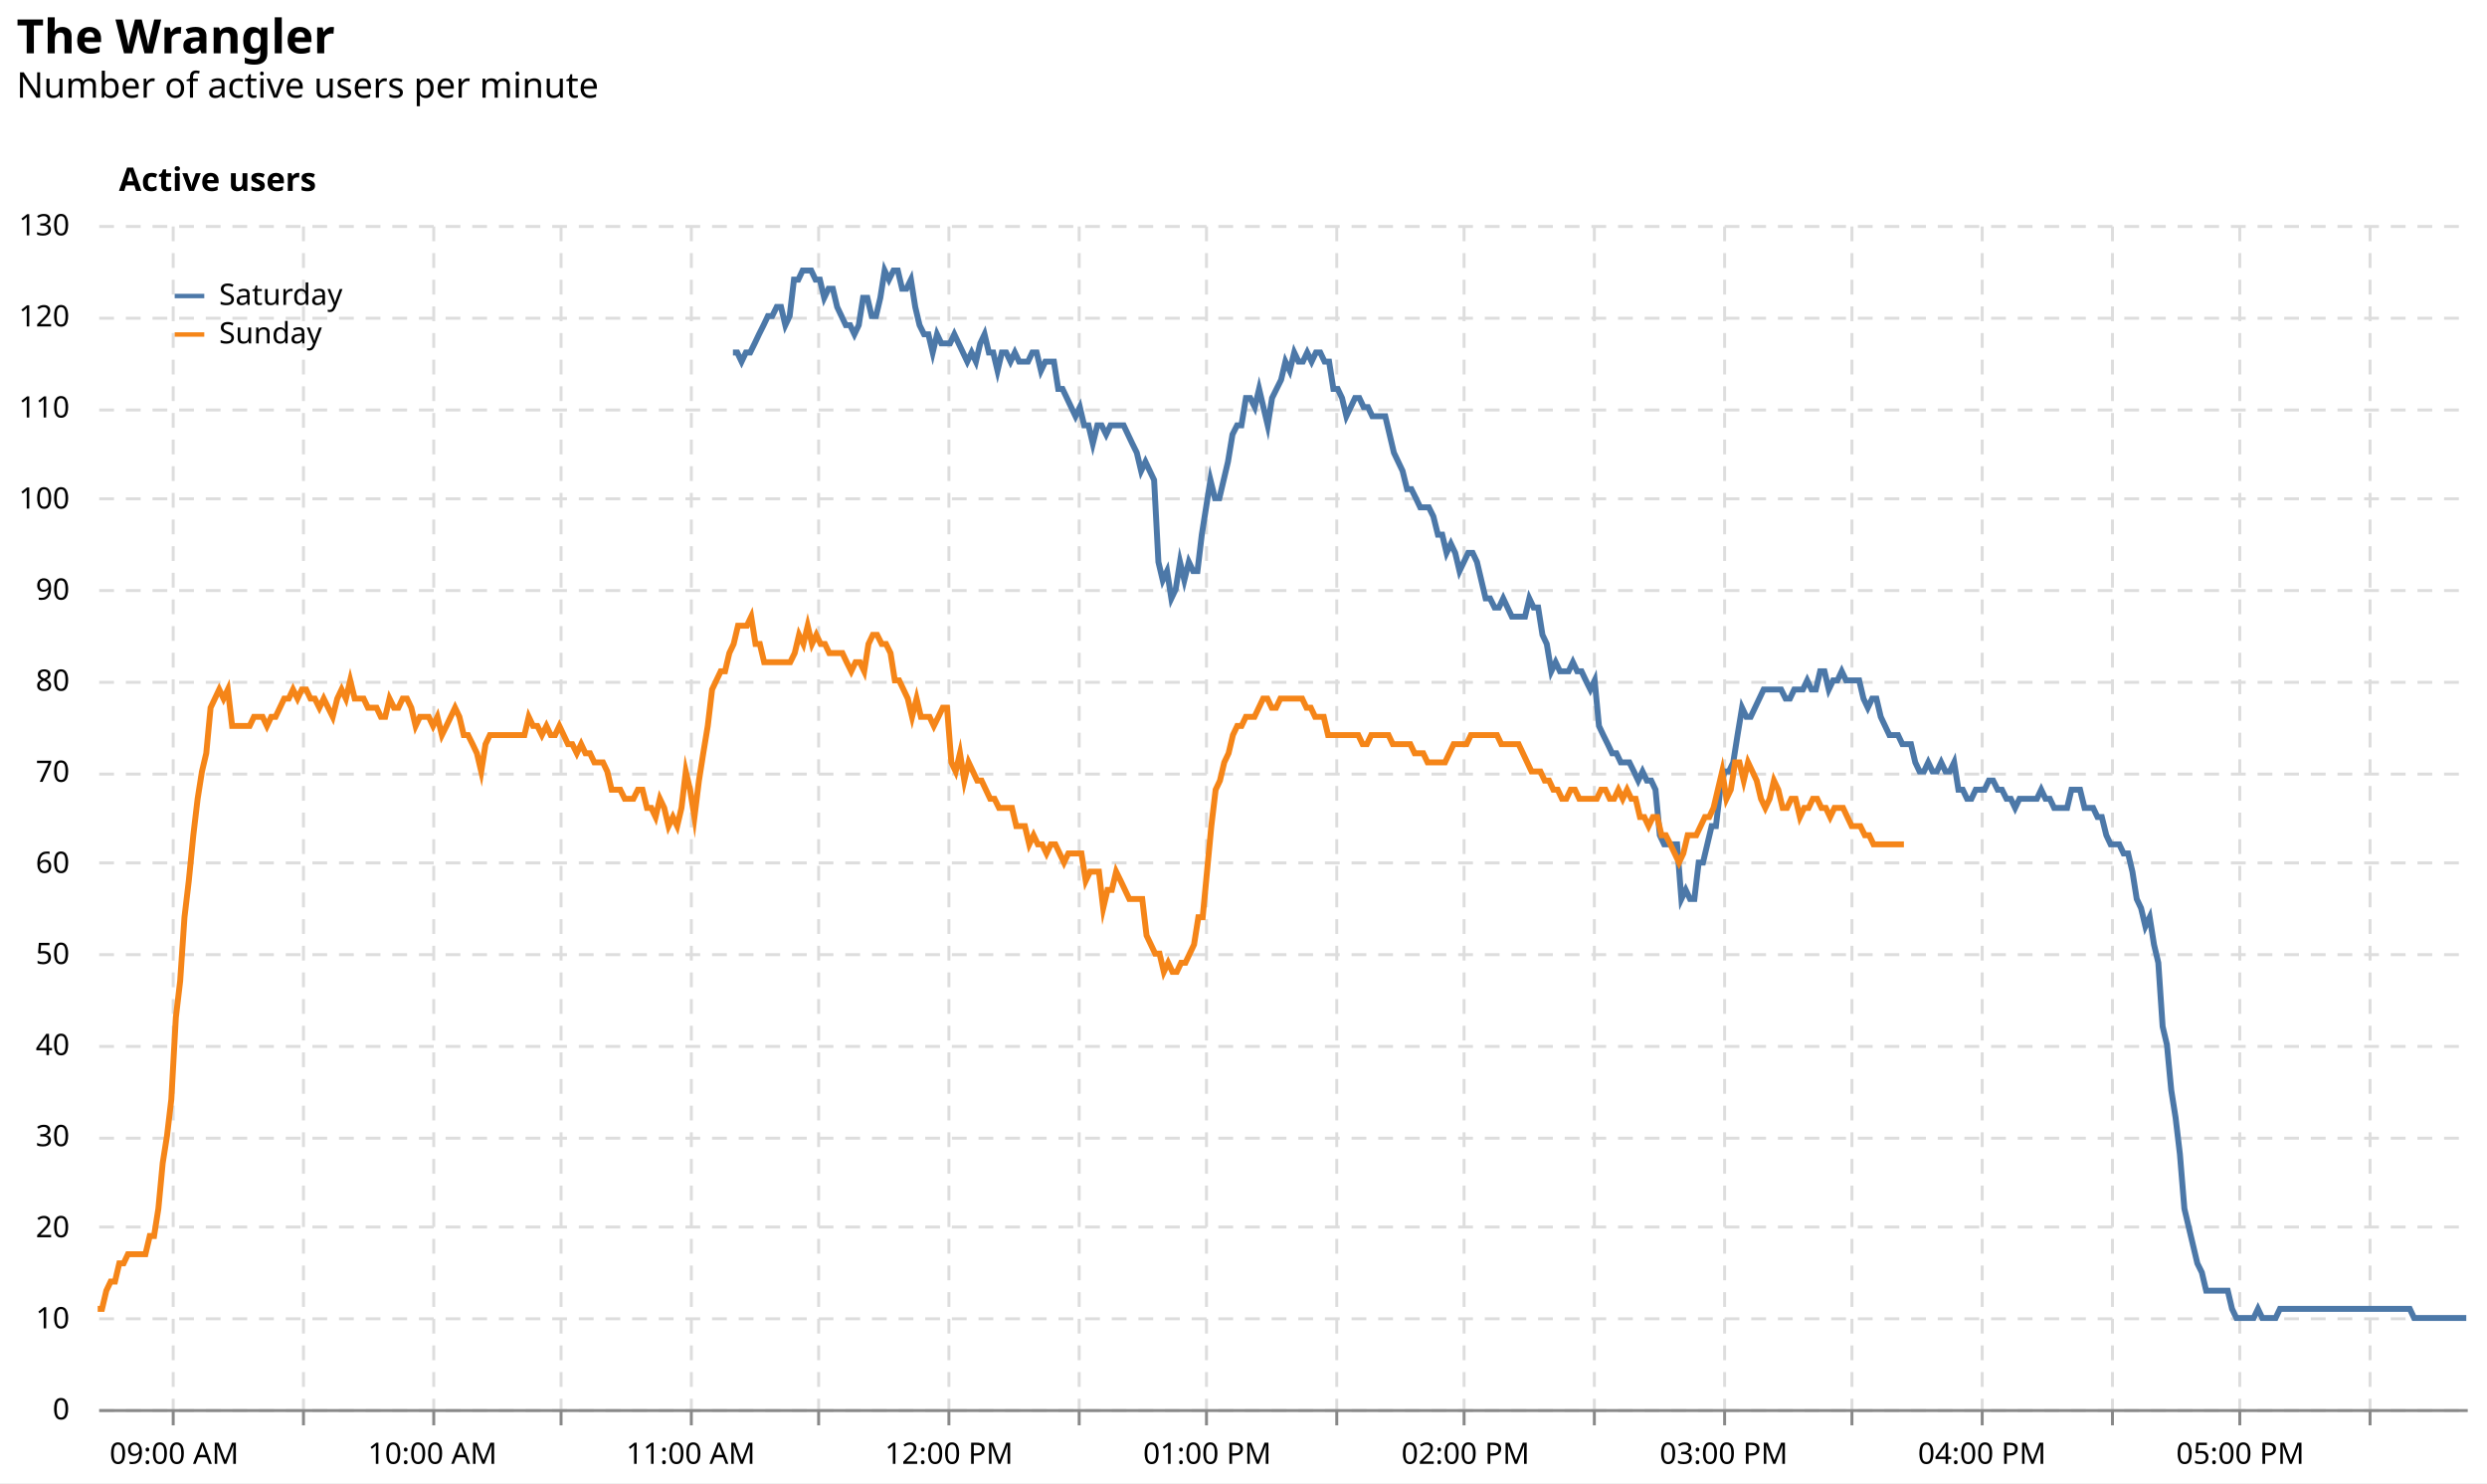
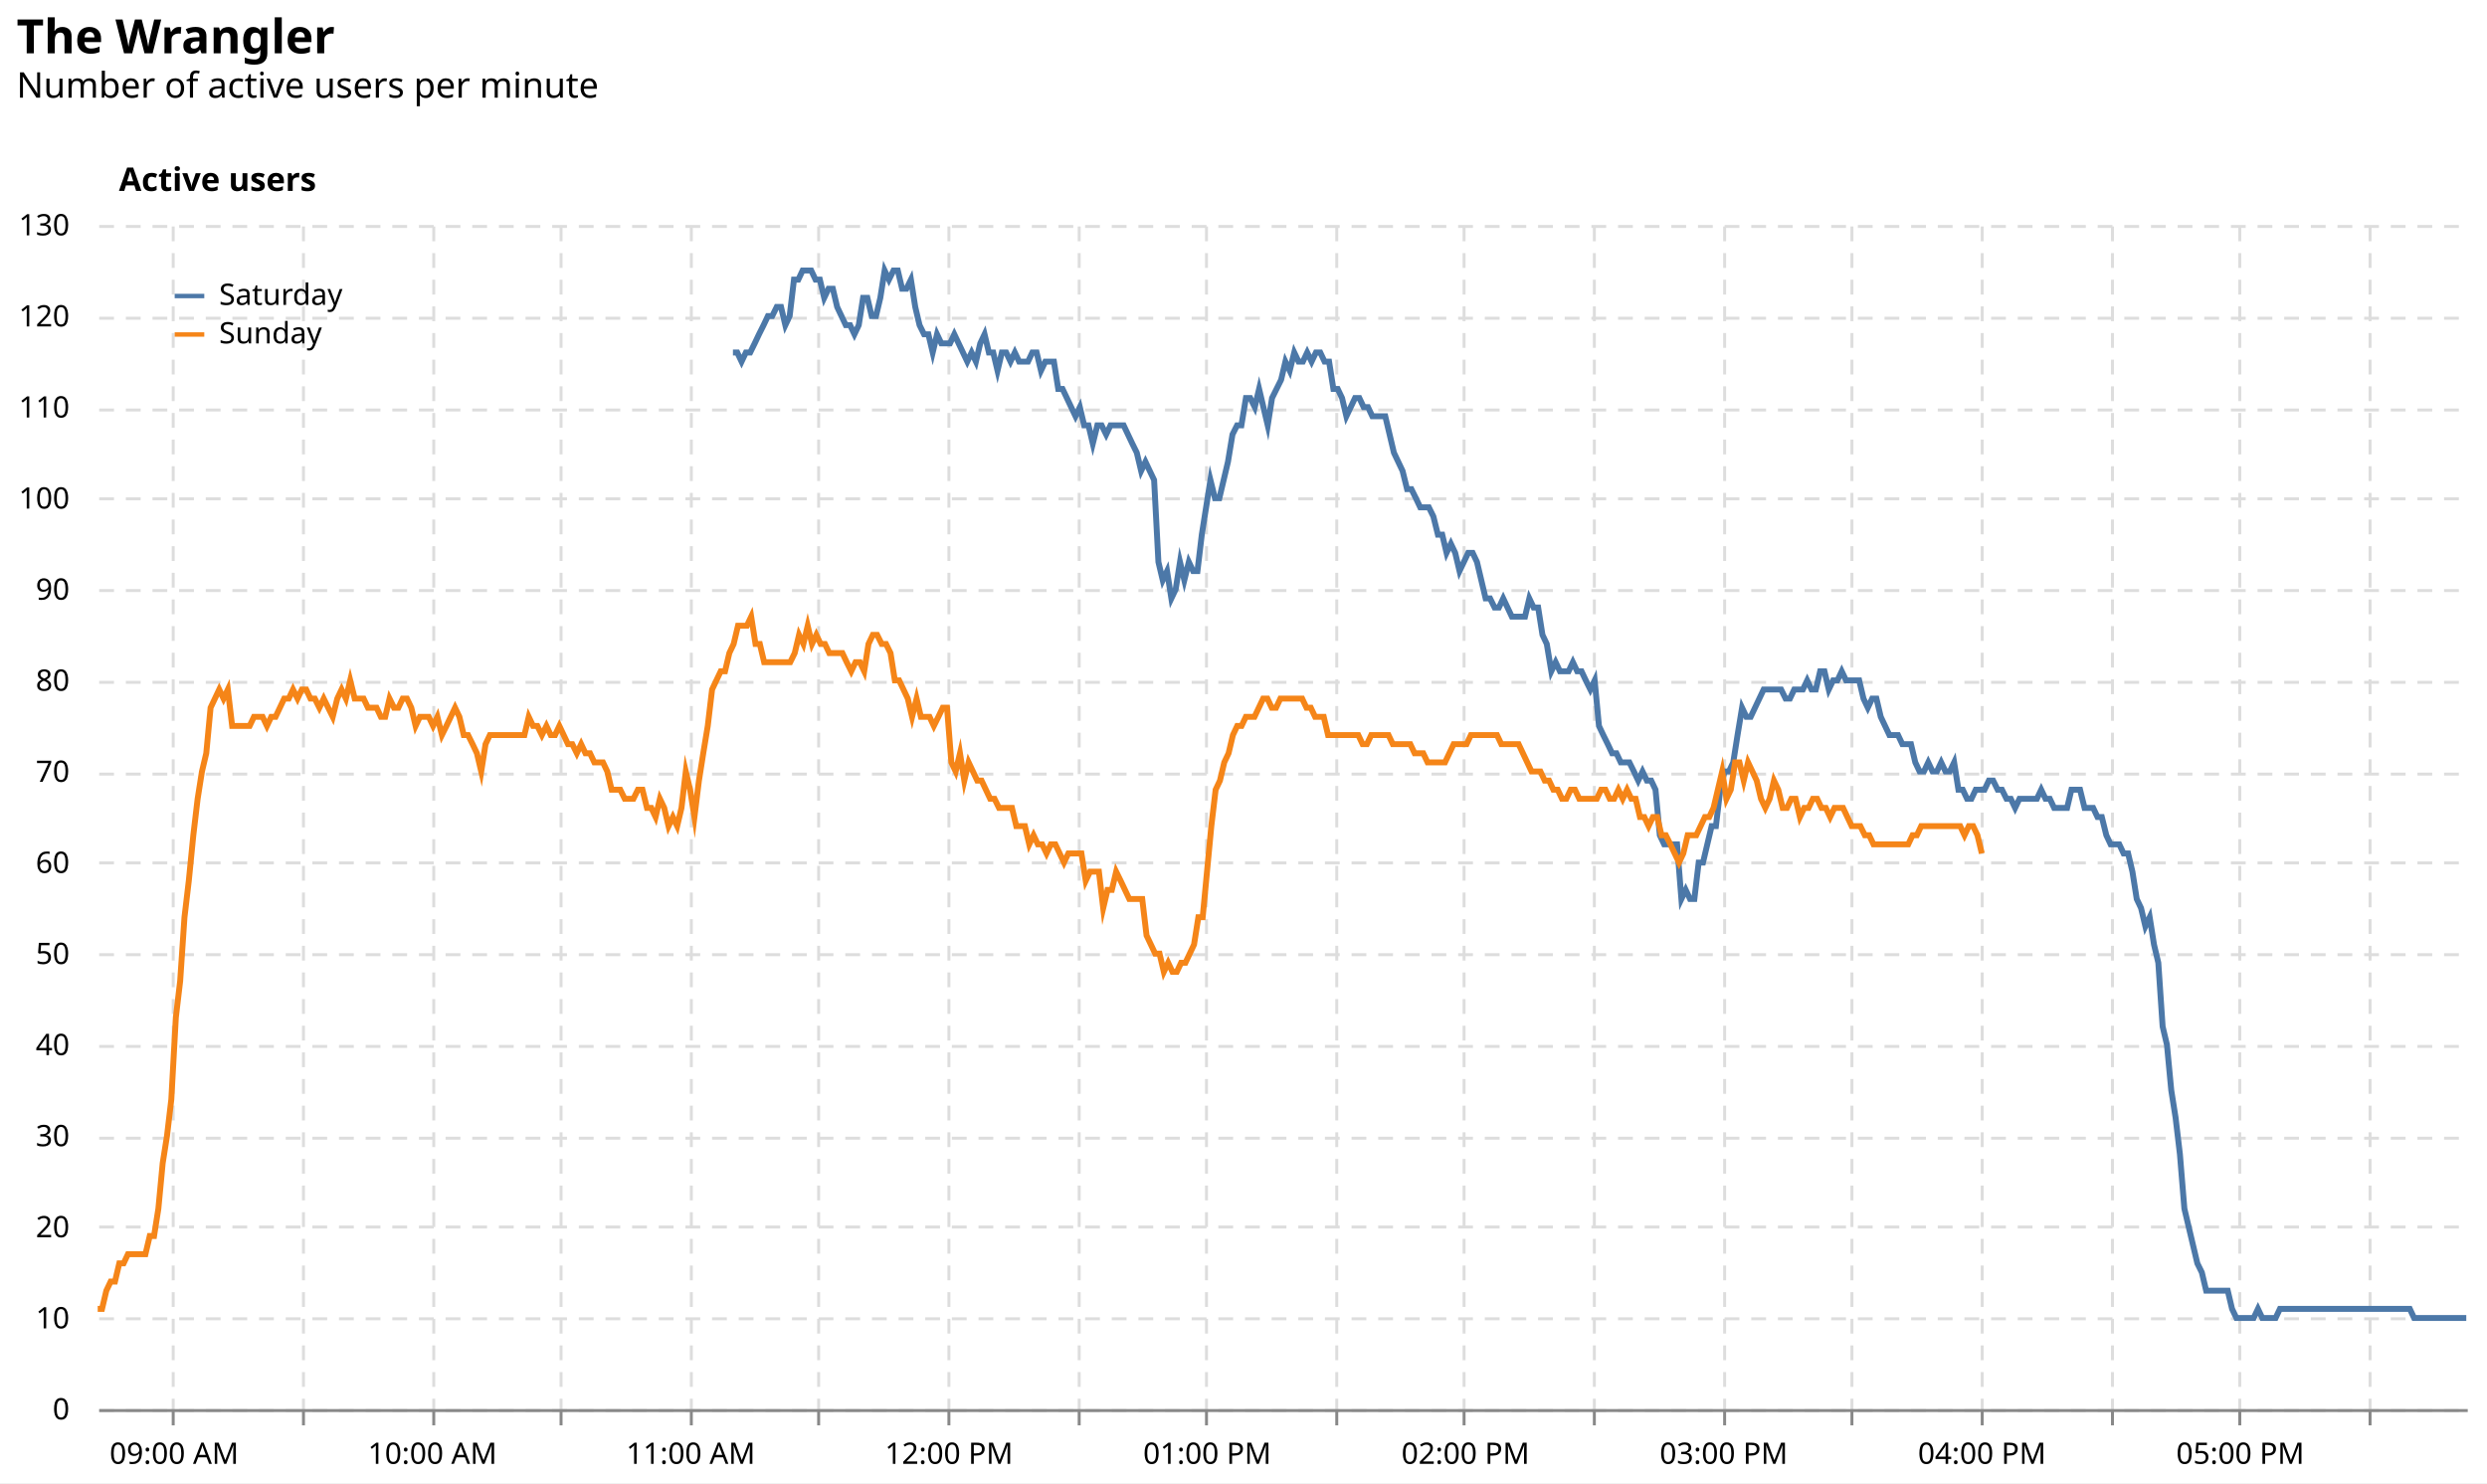
<svg xmlns="http://www.w3.org/2000/svg" version="1.1" class="marks" width="840" height="501" viewBox="0 0 840 501">
  <rect width="840" height="501" fill="white" />
  <g fill="none" stroke-miterlimit="10" transform="translate(33,76)">
    <g class="mark-group role-frame root" role="graphics-object" aria-roledescription="group mark container">
      <g transform="translate(0,0)">
        <path class="background" aria-hidden="true" d="M0,0h800v400h-800Z" stroke="#ddd" stroke-width="0" />
        <g>
          <g class="mark-group role-axis" role="graphics-symbol" aria-roledescription="axis" aria-label="X-axis for a time scale with values from Saturday, 13 November 2021, 8:42:34 AM to Saturday, 13 November 2021, 5:52:50 PM">
            <g transform="translate(0.5,400.5)">
              <path class="background" aria-hidden="true" d="M0,0h0v0h0Z" pointer-events="none" />
              <g>
                <g class="mark-rule role-axis-grid" pointer-events="none">
                  <line transform="translate(25,-400)" x2="0" y2="400" stroke="#ddd" stroke-width="1" stroke-dasharray="5,4" opacity="1" />
                  <line transform="translate(69,-400)" x2="0" y2="400" stroke="#ddd" stroke-width="1" stroke-dasharray="5,4" opacity="1" />
                  <line transform="translate(113,-400)" x2="0" y2="400" stroke="#ddd" stroke-width="1" stroke-dasharray="5,4" opacity="1" />
                  <line transform="translate(156,-400)" x2="0" y2="400" stroke="#ddd" stroke-width="1" stroke-dasharray="5,4" opacity="1" />
                  <line transform="translate(200,-400)" x2="0" y2="400" stroke="#ddd" stroke-width="1" stroke-dasharray="5,4" opacity="1" />
                  <line transform="translate(243,-400)" x2="0" y2="400" stroke="#ddd" stroke-width="1" stroke-dasharray="5,4" opacity="1" />
                  <line transform="translate(287,-400)" x2="0" y2="400" stroke="#ddd" stroke-width="1" stroke-dasharray="5,4" opacity="1" />
                  <line transform="translate(331,-400)" x2="0" y2="400" stroke="#ddd" stroke-width="1" stroke-dasharray="5,4" opacity="1" />
                  <line transform="translate(374,-400)" x2="0" y2="400" stroke="#ddd" stroke-width="1" stroke-dasharray="5,4" opacity="1" />
                  <line transform="translate(418,-400)" x2="0" y2="400" stroke="#ddd" stroke-width="1" stroke-dasharray="5,4" opacity="1" />
                  <line transform="translate(461,-400)" x2="0" y2="400" stroke="#ddd" stroke-width="1" stroke-dasharray="5,4" opacity="1" />
                  <line transform="translate(505,-400)" x2="0" y2="400" stroke="#ddd" stroke-width="1" stroke-dasharray="5,4" opacity="1" />
                  <line transform="translate(549,-400)" x2="0" y2="400" stroke="#ddd" stroke-width="1" stroke-dasharray="5,4" opacity="1" />
                  <line transform="translate(592,-400)" x2="0" y2="400" stroke="#ddd" stroke-width="1" stroke-dasharray="5,4" opacity="1" />
                  <line transform="translate(636,-400)" x2="0" y2="400" stroke="#ddd" stroke-width="1" stroke-dasharray="5,4" opacity="1" />
                  <line transform="translate(680,-400)" x2="0" y2="400" stroke="#ddd" stroke-width="1" stroke-dasharray="5,4" opacity="1" />
                  <line transform="translate(723,-400)" x2="0" y2="400" stroke="#ddd" stroke-width="1" stroke-dasharray="5,4" opacity="1" />
                  <line transform="translate(767,-400)" x2="0" y2="400" stroke="#ddd" stroke-width="1" stroke-dasharray="5,4" opacity="1" />
                </g>
              </g>
              <path class="foreground" aria-hidden="true" d="" pointer-events="none" display="none" />
            </g>
          </g>
          <g class="mark-group role-axis" role="graphics-symbol" aria-roledescription="axis" aria-label="Y-axis for a linear scale with values from 0 to 130">
            <g transform="translate(0.5,0.5)">
              <path class="background" aria-hidden="true" d="M0,0h0v0h0Z" pointer-events="none" />
              <g>
                <g class="mark-rule role-axis-grid" pointer-events="none">
                  <line transform="translate(0,400)" x2="800" y2="0" stroke="#ddd" stroke-width="1" stroke-dasharray="5,4" opacity="1" />
                  <line transform="translate(0,369)" x2="800" y2="0" stroke="#ddd" stroke-width="1" stroke-dasharray="5,4" opacity="1" />
                  <line transform="translate(0,338)" x2="800" y2="0" stroke="#ddd" stroke-width="1" stroke-dasharray="5,4" opacity="1" />
                  <line transform="translate(0,308)" x2="800" y2="0" stroke="#ddd" stroke-width="1" stroke-dasharray="5,4" opacity="1" />
                  <line transform="translate(0,277)" x2="800" y2="0" stroke="#ddd" stroke-width="1" stroke-dasharray="5,4" opacity="1" />
                  <line transform="translate(0,246)" x2="800" y2="0" stroke="#ddd" stroke-width="1" stroke-dasharray="5,4" opacity="1" />
                  <line transform="translate(0,215)" x2="800" y2="0" stroke="#ddd" stroke-width="1" stroke-dasharray="5,4" opacity="1" />
                  <line transform="translate(0,185)" x2="800" y2="0" stroke="#ddd" stroke-width="1" stroke-dasharray="5,4" opacity="1" />
                  <line transform="translate(0,154)" x2="800" y2="0" stroke="#ddd" stroke-width="1" stroke-dasharray="5,4" opacity="1" />
                  <line transform="translate(0,123)" x2="800" y2="0" stroke="#ddd" stroke-width="1" stroke-dasharray="5,4" opacity="1" />
                  <line transform="translate(0,92)" x2="800" y2="0" stroke="#ddd" stroke-width="1" stroke-dasharray="5,4" opacity="1" />
                  <line transform="translate(0,62)" x2="800" y2="0" stroke="#ddd" stroke-width="1" stroke-dasharray="5,4" opacity="1" />
                  <line transform="translate(0,31)" x2="800" y2="0" stroke="#ddd" stroke-width="1" stroke-dasharray="5,4" opacity="1" />
                  <line transform="translate(0,0)" x2="800" y2="0" stroke="#ddd" stroke-width="1" stroke-dasharray="5,4" opacity="1" />
                </g>
              </g>
              <path class="foreground" aria-hidden="true" d="" pointer-events="none" display="none" />
            </g>
          </g>
          <g class="mark-group role-axis" role="graphics-symbol" aria-roledescription="axis" aria-label="X-axis for a time scale with values from Saturday, 13 November 2021, 8:42:34 AM to Saturday, 13 November 2021, 5:52:50 PM">
            <g transform="translate(0.5,400.5)">
              <path class="background" aria-hidden="true" d="M0,0h0v0h0Z" pointer-events="none" />
              <g>
                <g class="mark-rule role-axis-tick" pointer-events="none">
                  <line transform="translate(25,0)" x2="0" y2="5" stroke="#888" stroke-width="1" opacity="1" />
                  <line transform="translate(69,0)" x2="0" y2="5" stroke="#888" stroke-width="1" opacity="1" />
                  <line transform="translate(113,0)" x2="0" y2="5" stroke="#888" stroke-width="1" opacity="1" />
                  <line transform="translate(156,0)" x2="0" y2="5" stroke="#888" stroke-width="1" opacity="1" />
                  <line transform="translate(200,0)" x2="0" y2="5" stroke="#888" stroke-width="1" opacity="1" />
                  <line transform="translate(243,0)" x2="0" y2="5" stroke="#888" stroke-width="1" opacity="1" />
                  <line transform="translate(287,0)" x2="0" y2="5" stroke="#888" stroke-width="1" opacity="1" />
                  <line transform="translate(331,0)" x2="0" y2="5" stroke="#888" stroke-width="1" opacity="1" />
                  <line transform="translate(374,0)" x2="0" y2="5" stroke="#888" stroke-width="1" opacity="1" />
                  <line transform="translate(418,0)" x2="0" y2="5" stroke="#888" stroke-width="1" opacity="1" />
                  <line transform="translate(461,0)" x2="0" y2="5" stroke="#888" stroke-width="1" opacity="1" />
                  <line transform="translate(505,0)" x2="0" y2="5" stroke="#888" stroke-width="1" opacity="1" />
                  <line transform="translate(549,0)" x2="0" y2="5" stroke="#888" stroke-width="1" opacity="1" />
                  <line transform="translate(592,0)" x2="0" y2="5" stroke="#888" stroke-width="1" opacity="1" />
                  <line transform="translate(636,0)" x2="0" y2="5" stroke="#888" stroke-width="1" opacity="1" />
                  <line transform="translate(680,0)" x2="0" y2="5" stroke="#888" stroke-width="1" opacity="1" />
                  <line transform="translate(723,0)" x2="0" y2="5" stroke="#888" stroke-width="1" opacity="1" />
                  <line transform="translate(767,0)" x2="0" y2="5" stroke="#888" stroke-width="1" opacity="1" />
                </g>
                <g class="mark-text role-axis-label" pointer-events="none">
                  <text text-anchor="middle" transform="translate(25.33315,18)" font-family="Sometype Mono" font-size="10px" fill="#000" opacity="1">09:00 AM</text>
                  <text text-anchor="middle" transform="translate(68.94796,18)" font-family="Sometype Mono" font-size="10px" fill="#000" opacity="0">09:30 AM</text>
                  <text text-anchor="middle" transform="translate(112.5628,18)" font-family="Sometype Mono" font-size="10px" fill="#000" opacity="1">10:00 AM</text>
                  <text text-anchor="middle" transform="translate(156.1776,18)" font-family="Sometype Mono" font-size="10px" fill="#000" opacity="0">10:30 AM</text>
                  <text text-anchor="middle" transform="translate(199.7924,18)" font-family="Sometype Mono" font-size="10px" fill="#000" opacity="1">11:00 AM</text>
                  <text text-anchor="middle" transform="translate(243.4072,18)" font-family="Sometype Mono" font-size="10px" fill="#000" opacity="0">11:30 AM</text>
                  <text text-anchor="middle" transform="translate(287.022,18)" font-family="Sometype Mono" font-size="10px" fill="#000" opacity="1">12:00 PM</text>
                  <text text-anchor="middle" transform="translate(330.6368,18)" font-family="Sometype Mono" font-size="10px" fill="#000" opacity="0">12:30 PM</text>
                  <text text-anchor="middle" transform="translate(374.2516,18)" font-family="Sometype Mono" font-size="10px" fill="#000" opacity="1">01:00 PM</text>
                  <text text-anchor="middle" transform="translate(417.8664,18)" font-family="Sometype Mono" font-size="10px" fill="#000" opacity="0">01:30 PM</text>
                  <text text-anchor="middle" transform="translate(461.4812,18)" font-family="Sometype Mono" font-size="10px" fill="#000" opacity="1">02:00 PM</text>
                  <text text-anchor="middle" transform="translate(505.096,18)" font-family="Sometype Mono" font-size="10px" fill="#000" opacity="0">02:30 PM</text>
                  <text text-anchor="middle" transform="translate(548.7109,18)" font-family="Sometype Mono" font-size="10px" fill="#000" opacity="1">03:00 PM</text>
                  <text text-anchor="middle" transform="translate(592.3257,18)" font-family="Sometype Mono" font-size="10px" fill="#000" opacity="0">03:30 PM</text>
                  <text text-anchor="middle" transform="translate(635.9405,18)" font-family="Sometype Mono" font-size="10px" fill="#000" opacity="1">04:00 PM</text>
                  <text text-anchor="middle" transform="translate(679.5553,18)" font-family="Sometype Mono" font-size="10px" fill="#000" opacity="0">04:30 PM</text>
                  <text text-anchor="middle" transform="translate(723.1701,18)" font-family="Sometype Mono" font-size="10px" fill="#000" opacity="1">05:00 PM</text>
                  <text text-anchor="middle" transform="translate(766.7849,18)" font-family="Sometype Mono" font-size="10px" fill="#000" opacity="0">05:30 PM</text>
                </g>
                <g class="mark-rule role-axis-domain" pointer-events="none">
                  <line transform="translate(0,0)" x2="800" y2="0" stroke="#888" stroke-width="1" opacity="1" />
                </g>
              </g>
              <path class="foreground" aria-hidden="true" d="" pointer-events="none" display="none" />
            </g>
          </g>
          <g class="mark-group role-axis" role="graphics-symbol" aria-roledescription="axis" aria-label="Y-axis titled 'Active users' for a linear scale with values from 0 to 130">
            <g transform="translate(0.5,0.5)">
              <path class="background" aria-hidden="true" d="M0,0h0v0h0Z" pointer-events="none" />
              <g>
                <g class="mark-text role-axis-label" pointer-events="none">
                  <text text-anchor="end" transform="translate(-10,403)" font-family="Sometype Mono" font-size="10px" fill="#000" opacity="1">0</text>
                  <text text-anchor="end" transform="translate(-10,372.2308)" font-family="Sometype Mono" font-size="10px" fill="#000" opacity="1">10</text>
                  <text text-anchor="end" transform="translate(-10,341.4615)" font-family="Sometype Mono" font-size="10px" fill="#000" opacity="1">20</text>
                  <text text-anchor="end" transform="translate(-10,310.6923)" font-family="Sometype Mono" font-size="10px" fill="#000" opacity="1">30</text>
                  <text text-anchor="end" transform="translate(-10,279.9231)" font-family="Sometype Mono" font-size="10px" fill="#000" opacity="1">40</text>
                  <text text-anchor="end" transform="translate(-10,249.1538)" font-family="Sometype Mono" font-size="10px" fill="#000" opacity="1">50</text>
                  <text text-anchor="end" transform="translate(-10,218.3846)" font-family="Sometype Mono" font-size="10px" fill="#000" opacity="1">60</text>
                  <text text-anchor="end" transform="translate(-10,187.6154)" font-family="Sometype Mono" font-size="10px" fill="#000" opacity="1">70</text>
                  <text text-anchor="end" transform="translate(-10,156.8462)" font-family="Sometype Mono" font-size="10px" fill="#000" opacity="1">80</text>
                  <text text-anchor="end" transform="translate(-10,126.0769)" font-family="Sometype Mono" font-size="10px" fill="#000" opacity="1">90</text>
                  <text text-anchor="end" transform="translate(-10,95.30769)" font-family="Sometype Mono" font-size="10px" fill="#000" opacity="1">100</text>
                  <text text-anchor="end" transform="translate(-10,64.53846)" font-family="Sometype Mono" font-size="10px" fill="#000" opacity="1">110</text>
                  <text text-anchor="end" transform="translate(-10,33.76923)" font-family="Sometype Mono" font-size="10px" fill="#000" opacity="1">120</text>
                  <text text-anchor="end" transform="translate(-10,3)" font-family="Sometype Mono" font-size="10px" fill="#000" opacity="1">130</text>
                </g>
                <g class="mark-text role-axis-title" pointer-events="none">
                  <text text-anchor="middle" transform="translate(40,-12)" font-family="Sometype Mono" font-size="11px" font-weight="bold" fill="#000" opacity="1">Active users</text>
                </g>
              </g>
              <path class="foreground" aria-hidden="true" d="" pointer-events="none" display="none" />
            </g>
          </g>
          <g class="mark-group role-scope pathgroup" role="graphics-object" aria-roledescription="group mark container">
            <g transform="translate(0,0)">
              <path class="background" aria-hidden="true" d="M0,0h800v400h-800Z" />
              <g>
                <g class="mark-line role-mark marks" role="graphics-symbol" aria-roledescription="line mark container">
                  <path d="M214.555,43.077L216.012,43.077L217.469,46.154L218.926,43.077L220.384,43.077L221.903,40L223.36,36.923L224.902,33.846L226.36,30.769L227.817,30.769L229.338,27.692L230.795,27.692L232.253,33.846L233.71,30.769L235.167,18.462L236.625,18.462L238.082,15.385L239.539,15.385L240.996,15.385L242.454,18.462L243.912,18.462L245.384,24.615L246.841,21.538L248.298,21.538L249.756,27.692L251.213,30.769L252.671,33.846L254.128,33.846L255.586,36.923L257.044,33.846L258.503,24.615L259.96,24.615L261.417,30.769L262.875,30.769L264.332,24.615L265.791,15.385L267.252,18.462L268.776,15.385L270.238,15.385L271.696,21.538L273.153,21.538L274.672,18.462L276.13,27.692L277.588,33.846L279.108,36.923L280.565,36.923L282.027,43.077L283.484,36.923L284.942,40L286.399,40L287.861,40L289.322,36.923L290.783,40L292.243,43.077L293.705,46.154L295.165,43.077L296.627,46.154L298.085,40L299.542,36.923L301.002,43.077L302.463,43.077L303.921,49.231L305.382,43.077L306.841,43.077L308.304,46.154L309.764,43.077L311.226,46.154L312.687,46.154L314.214,46.154L315.675,43.077L317.133,43.077L318.596,49.231L320.054,46.154L321.512,46.154L322.969,46.154L324.426,55.385L325.881,55.385L327.342,58.462L328.799,61.538L330.261,64.615L331.72,61.538L333.183,67.692L334.642,67.692L336.104,73.846L337.628,67.692L339.087,67.692L340.616,70.769L342.077,67.692L343.535,67.692L344.997,67.692L346.52,67.692L347.977,70.769L349.436,73.846L350.957,76.923L352.419,83.077L353.881,80L355.339,83.077L356.807,86.154L358.264,113.846L359.721,120L361.181,116.923L362.638,126.154L364.096,123.077L365.553,113.846L367.015,120L368.537,113.846L369.994,116.923L371.451,116.923L372.914,104.615L374.371,95.385L375.829,86.154L377.358,92.308L378.841,92.308L380.298,86.154L381.755,80L383.278,70.769L384.827,67.692L386.285,67.692L387.819,58.462L389.281,58.462L390.807,61.538L392.268,55.385L393.725,61.538L395.183,67.692L396.641,58.462L398.165,55.385L399.697,52.308L401.154,46.154L402.612,49.231L404.14,43.077L405.599,46.154L407.056,46.154L408.515,43.077L410.002,46.154L411.462,43.077L412.924,43.077L414.384,46.154L415.904,46.154L417.362,55.385L418.823,55.385L420.286,58.462L421.746,64.615L423.21,61.538L424.667,58.462L426.129,58.462L427.589,61.538L429.051,61.538L430.511,64.615L431.969,64.615L433.429,64.615L434.887,64.615L436.345,70.769L437.802,76.923L439.261,80L440.724,83.077L442.248,89.231L443.705,89.231L445.232,92.308L446.69,95.385L448.148,95.385L449.605,95.385L451.13,98.462L452.663,104.615L454.123,104.615L455.585,110.769L457.045,107.692L458.503,110.769L459.966,116.923L461.425,113.846L462.882,110.769L464.402,110.769L465.86,113.846L467.317,120L468.776,126.154L470.28,126.154L471.804,129.231L473.261,129.231L474.72,126.154L476.177,129.231L477.635,132.308L479.092,132.308L480.62,132.308L482.077,132.308L483.535,126.154L484.993,129.231L486.52,129.231L487.978,138.462L489.435,141.538L490.964,150.769L492.422,147.692L493.879,150.769L495.337,150.769L496.794,150.769L498.252,147.692L499.709,150.769L501.167,150.769L502.624,153.846L504.147,156.923L505.605,153.846L507.062,169.231L508.52,172.308L510.045,175.385L511.503,178.462L512.961,178.462L514.418,181.538L515.876,181.538L517.333,181.538L518.854,184.615L520.312,187.692L521.77,184.615L523.243,187.692L524.7,187.692L526.158,190.769L527.615,206.154L529.072,209.231L530.529,209.231L531.987,209.231L533.444,209.231L534.902,227.692L536.359,224.615L537.817,227.692L539.279,227.692L540.737,215.385L542.194,215.385L543.652,209.231L545.109,203.077L546.566,203.077L548.024,190.769L549.481,184.615L550.952,184.615L552.41,181.538L553.867,172.308L555.392,163.077L556.849,166.154L558.309,166.154L559.766,163.077L561.224,160L562.681,156.923L564.138,156.923L565.663,156.923L567.121,156.923L568.578,156.923L570.1,160L571.557,160L573.016,156.923L574.474,156.923L575.933,156.923L577.391,153.846L578.849,156.923L580.306,156.923L581.764,150.769L583.221,150.769L584.679,156.923L586.139,153.846L587.597,153.846L589.054,150.769L590.512,153.846L591.969,153.846L593.492,153.846L594.95,153.846L596.407,160L597.865,163.077L599.323,160L600.781,160L602.238,166.154L603.696,169.231L605.154,172.308L606.611,172.308L608.069,172.308L609.526,175.385L610.984,175.385L612.442,175.385L613.899,181.538L615.357,184.615L616.814,184.615L618.272,181.538L619.729,184.615L621.187,184.615L622.646,181.538L624.103,184.615L625.561,184.615L627.019,181.538L628.476,190.769L629.934,190.769L631.391,193.846L632.849,193.846L634.306,190.769L635.828,190.769L637.286,190.769L638.744,187.692L640.201,187.692L641.718,190.769L643.176,190.769L644.705,193.846L646.163,193.846L647.622,196.923L649.08,193.846L650.599,193.846L652.057,193.846L653.514,193.846L654.972,193.846L656.429,190.769L657.887,193.846L659.344,193.846L660.802,196.923L662.261,196.923L663.718,196.923L665.176,196.923L666.633,190.769L668.091,190.769L669.549,190.769L671.069,196.923L672.527,196.923L673.984,196.923L675.442,200L676.9,200L678.424,206.154L679.881,209.231L681.342,209.231L682.8,209.231L684.258,212.308L685.782,212.308L687.24,218.462L688.697,227.692L690.155,230.769L691.612,236.923L693.07,233.846L694.528,243.077L694.528,243.077L695.985,249.231L697.443,270.769L698.9,276.923L700.358,292.308L701.816,301.538L703.273,313.846L704.791,332.308L706.249,338.462L707.707,344.615L709.165,350.769L710.686,353.846L712.143,360L713.602,360L715.059,360L716.516,360L717.974,360L719.432,360L720.889,366.154L722.35,369.231L723.808,369.231L725.266,369.231L726.723,369.231L728.181,369.231L729.639,366.154L731.097,369.231L732.623,369.231L734.081,369.231L735.598,369.231L737.056,366.154L738.514,366.154L739.972,366.154L741.43,366.154L742.887,366.154L744.345,366.154L745.802,366.154L747.26,366.154L748.718,366.154L750.175,366.154L751.633,366.154L753.091,366.154L754.615,366.154L756.073,366.154L757.531,366.154L758.989,366.154L760.456,366.154L761.914,366.154L763.371,366.154L764.829,366.154L766.287,366.154L767.745,366.154L769.203,366.154L770.661,366.154L772.118,366.154L773.576,366.154L775.034,366.154L776.491,366.154L777.949,366.154L779.406,366.154L780.927,366.154L782.384,369.231L783.841,369.231L785.299,369.231L786.818,369.231L788.275,369.231L789.732,369.231L791.19,369.231L792.713,369.231L794.17,369.231L795.628,369.231L797.085,369.231L798.543,369.231L800,369.231" stroke="#4c78a8" stroke-width="2" />
                </g>
              </g>
              <path class="foreground" aria-hidden="true" d="" display="none" />
            </g>
            <g transform="translate(0,0)">
              <path class="background" aria-hidden="true" d="M0,0h800v400h-800Z" />
              <g>
                <g class="mark-line role-mark marks" role="graphics-symbol" aria-roledescription="line mark container">
-                   <path d="M0,366.154L1.46,366.154L2.918,360L4.375,356.923L5.833,356.923L7.291,350.769L8.749,350.769L10.207,347.692L11.733,347.692L13.191,347.692L14.649,347.692L16.117,347.692L17.576,341.538L19.033,341.538L20.491,332.308L21.95,316.923L23.407,307.692L24.864,295.385L26.394,267.692L27.853,255.385L29.311,233.846L30.769,221.538L32.294,206.154L33.752,193.846L35.21,184.615L36.667,178.462L38.125,163.077L39.582,160L41.04,156.923L42.497,160L43.955,156.923L45.413,169.231L46.87,169.231L48.328,169.231L49.785,169.231L51.316,169.231L52.773,166.154L54.237,166.154L55.696,166.154L57.154,169.231L58.612,166.154L60.069,166.154L61.527,163.077L62.984,160L64.511,160L65.969,156.923L67.49,160L68.948,156.923L70.413,156.923L71.87,160L73.329,160L74.871,163.077L76.333,160L77.852,163.077L79.384,166.154L80.914,160L82.372,156.923L83.829,160L85.287,153.846L86.808,160L88.362,160L89.819,160L91.277,163.077L92.734,163.077L94.192,163.077L95.65,166.154L97.107,166.154L98.565,160L100.088,163.077L101.545,163.077L103.003,160L104.46,160L105.917,163.077L107.375,169.231L108.832,166.154L110.359,166.154L111.817,166.154L113.275,169.231L114.732,166.154L116.257,172.308L117.782,169.231L119.241,166.154L120.699,163.077L122.165,166.154L123.627,172.308L125.094,172.308L126.618,175.385L128.078,178.462L129.536,184.615L130.995,175.385L132.453,172.308L133.911,172.308L135.37,172.308L136.829,172.308L138.288,172.308L139.746,172.308L141.205,172.308L142.665,172.308L144.123,172.308L145.581,166.154L147.041,169.231L148.498,169.231L150.031,172.308L151.556,169.231L153.014,172.308L154.471,172.308L155.928,169.231L157.385,172.308L158.843,175.385L160.3,175.385L161.829,178.462L163.286,175.385L164.744,178.462L166.28,178.462L167.739,181.538L169.197,181.538L170.655,181.538L172.113,184.615L173.57,190.769L175.028,190.769L176.492,190.769L178.015,193.846L179.472,193.846L180.93,193.846L182.456,190.769L183.993,190.769L185.515,196.923L186.972,196.923L188.429,200L189.887,193.846L191.345,196.923L192.802,203.077L194.26,200L195.717,203.077L197.174,196.923L198.632,184.615L200.09,190.769L201.548,200L203.071,187.692L204.529,178.462L206.052,169.231L207.51,156.923L208.967,153.846L210.425,150.769L211.883,150.769L213.341,144.615L214.798,141.538L216.259,135.385L217.804,135.385L219.262,135.385L220.72,132.308L222.178,141.538L223.635,141.538L225.095,147.692L226.612,147.692L228.07,147.692L229.528,147.692L230.988,147.692L232.445,147.692L233.903,147.692L235.425,144.615L236.886,138.462L238.344,141.538L239.802,135.385L241.259,141.538L242.717,138.462L244.175,141.538L245.632,141.538L247.091,144.615L248.548,144.615L250.066,144.615L251.524,144.615L252.981,147.692L254.51,150.769L255.967,147.692L257.425,147.692L258.883,150.769L260.34,141.538L261.799,138.462L263.257,138.462L264.802,141.538L266.26,141.538L267.781,144.615L269.238,153.846L270.696,153.846L272.153,156.923L273.611,160L275.068,166.154L276.585,160L278.042,166.154L279.5,166.154L280.958,166.154L282.415,169.231L283.944,166.154L285.412,163.077L286.87,163.077L288.328,181.538L289.785,184.615L291.243,178.462L292.7,187.692L294.158,181.538L295.616,184.615L297.073,187.692L298.53,187.692L299.988,190.769L301.445,193.846L302.903,193.846L304.426,196.923L305.884,196.923L307.342,196.923L308.8,196.923L310.257,203.077L311.715,203.077L313.173,203.077L314.63,209.231L316.088,206.154L317.545,209.231L319.003,209.231L320.472,212.308L321.93,209.231L323.454,209.231L324.912,212.308L326.37,215.385L327.827,212.308L329.285,212.308L330.743,212.308L332.261,212.308L333.718,221.538L335.176,218.462L336.634,218.462L338.159,218.462L339.617,230.769L341.074,224.615L342.532,224.615L343.99,218.462L345.506,221.538L346.966,224.615L348.424,227.692L349.881,227.692L351.338,227.692L352.795,227.692L354.253,240L355.711,243.077L357.169,246.154L358.636,246.154L360.093,252.308L361.552,249.231L363.009,252.308L364.468,252.308L365.925,249.231L367.383,249.231L368.841,246.154L370.298,243.077L371.757,233.846L373.218,233.846L373.218,233.846L374.675,218.462L376.133,203.077L377.59,190.769L379.048,187.692L380.505,181.538L381.963,178.462L383.421,172.308L384.878,169.231L386.336,169.231L387.793,166.154L389.251,166.154L390.708,166.154L392.167,163.077L393.624,160L395.082,160L396.541,163.077L397.998,163.077L399.456,160L400.981,160L402.439,160L403.897,160L405.354,160L406.812,160L408.269,163.077L409.732,163.077L411.191,166.154L412.648,166.154L414.106,166.154L415.563,172.308L417.022,172.308L418.48,172.308L419.937,172.308L421.395,172.308L422.853,172.308L424.31,172.308L425.768,172.308L427.225,175.385L428.682,175.385L430.14,172.308L431.599,172.308L433.057,172.308L434.515,172.308L435.973,172.308L437.43,175.385L438.9,175.385L440.357,175.385L441.882,175.385L443.34,175.385L444.799,178.462L446.256,178.462L447.714,178.462L449.172,181.538L450.688,181.538L452.145,181.538L453.603,181.538L455.06,181.538L456.518,178.462L457.975,175.385L459.433,175.385L460.891,175.385L462.348,175.385L463.806,172.308L465.263,172.308L466.791,172.308L468.249,172.308L469.708,172.308L471.167,172.308L472.627,172.308L474.085,175.385L475.547,175.385L477.004,175.385L478.463,175.385L479.92,175.385L481.377,178.462L482.835,181.538L484.292,184.615L485.827,184.615L487.285,184.615L488.743,187.692L490.201,187.692L491.658,190.769L493.121,190.769L494.581,193.846L496.039,193.846L497.496,190.769L498.954,190.769L500.412,193.846L501.958,193.846L503.416,193.846L504.876,193.846L506.333,193.846L507.791,190.769L509.248,190.769L510.705,193.846L512.163,193.846L513.622,190.769L515.079,193.846L516.538,190.769L517.996,193.846L519.452,193.846L520.91,200L522.367,200L523.825,203.077L525.282,200L526.74,200L528.198,206.154L529.655,206.154L531.182,209.231L532.639,212.308L534.097,215.385L535.554,212.308L537.012,206.154L538.469,206.154L539.927,206.154L541.384,203.077L542.842,200L544.299,200L545.758,196.923L547.216,190.769L548.673,184.615L550.131,193.846L551.588,190.769L553.046,181.538L554.503,181.538L555.961,187.692L557.418,181.538L558.876,184.615L560.333,187.692L561.791,193.846L563.248,196.923L564.706,193.846L566.163,187.692L567.623,190.769L569.102,196.923L570.559,196.923L572.017,193.846L573.474,193.846L574.932,200L576.39,196.923L577.848,196.923L579.306,193.846L580.763,193.846L582.221,196.923L583.679,196.923L585.136,200L586.594,196.923L588.052,196.923L589.51,196.923L590.967,200L592.425,203.077L593.883,203.077L595.34,203.077L596.869,206.154L598.327,206.154L599.79,209.231L601.247,209.231L602.767,209.231L604.225,209.231L605.683,209.231L607.141,209.231L608.598,209.231L610.056,209.231" stroke="#f58518" stroke-width="2" />
+                   <path d="M0,366.154L1.46,366.154L2.918,360L4.375,356.923L5.833,356.923L7.291,350.769L8.749,350.769L10.207,347.692L11.733,347.692L13.191,347.692L14.649,347.692L16.117,347.692L17.576,341.538L19.033,341.538L20.491,332.308L21.95,316.923L23.407,307.692L24.864,295.385L26.394,267.692L27.853,255.385L29.311,233.846L30.769,221.538L32.294,206.154L33.752,193.846L35.21,184.615L36.667,178.462L38.125,163.077L39.582,160L41.04,156.923L42.497,160L43.955,156.923L45.413,169.231L46.87,169.231L48.328,169.231L49.785,169.231L51.316,169.231L52.773,166.154L54.237,166.154L55.696,166.154L57.154,169.231L58.612,166.154L60.069,166.154L61.527,163.077L62.984,160L64.511,160L65.969,156.923L67.49,160L68.948,156.923L70.413,156.923L71.87,160L73.329,160L74.871,163.077L76.333,160L77.852,163.077L79.384,166.154L80.914,160L82.372,156.923L83.829,160L85.287,153.846L86.808,160L88.362,160L89.819,160L91.277,163.077L92.734,163.077L94.192,163.077L95.65,166.154L97.107,166.154L98.565,160L100.088,163.077L101.545,163.077L103.003,160L104.46,160L105.917,163.077L107.375,169.231L108.832,166.154L110.359,166.154L111.817,166.154L113.275,169.231L114.732,166.154L116.257,172.308L117.782,169.231L119.241,166.154L120.699,163.077L122.165,166.154L123.627,172.308L125.094,172.308L126.618,175.385L128.078,178.462L129.536,184.615L130.995,175.385L132.453,172.308L133.911,172.308L135.37,172.308L136.829,172.308L138.288,172.308L139.746,172.308L141.205,172.308L142.665,172.308L144.123,172.308L145.581,166.154L147.041,169.231L148.498,169.231L150.031,172.308L151.556,169.231L153.014,172.308L154.471,172.308L155.928,169.231L157.385,172.308L158.843,175.385L160.3,175.385L161.829,178.462L163.286,175.385L164.744,178.462L166.28,178.462L167.739,181.538L169.197,181.538L170.655,181.538L172.113,184.615L173.57,190.769L175.028,190.769L176.492,190.769L178.015,193.846L179.472,193.846L180.93,193.846L182.456,190.769L183.993,190.769L185.515,196.923L186.972,196.923L188.429,200L189.887,193.846L191.345,196.923L192.802,203.077L194.26,200L195.717,203.077L197.174,196.923L198.632,184.615L200.09,190.769L201.548,200L203.071,187.692L204.529,178.462L206.052,169.231L207.51,156.923L208.967,153.846L210.425,150.769L211.883,150.769L213.341,144.615L214.798,141.538L216.259,135.385L217.804,135.385L219.262,135.385L220.72,132.308L222.178,141.538L223.635,141.538L225.095,147.692L226.612,147.692L228.07,147.692L229.528,147.692L230.988,147.692L232.445,147.692L233.903,147.692L235.425,144.615L236.886,138.462L238.344,141.538L239.802,135.385L241.259,141.538L242.717,138.462L244.175,141.538L245.632,141.538L247.091,144.615L248.548,144.615L250.066,144.615L251.524,144.615L252.981,147.692L254.51,150.769L255.967,147.692L257.425,147.692L258.883,150.769L260.34,141.538L261.799,138.462L263.257,138.462L264.802,141.538L266.26,141.538L267.781,144.615L269.238,153.846L270.696,153.846L272.153,156.923L273.611,160L275.068,166.154L276.585,160L278.042,166.154L279.5,166.154L280.958,166.154L282.415,169.231L283.944,166.154L285.412,163.077L286.87,163.077L288.328,181.538L289.785,184.615L291.243,178.462L292.7,187.692L294.158,181.538L295.616,184.615L297.073,187.692L298.53,187.692L299.988,190.769L301.445,193.846L302.903,193.846L304.426,196.923L305.884,196.923L307.342,196.923L308.8,196.923L310.257,203.077L311.715,203.077L313.173,203.077L314.63,209.231L316.088,206.154L317.545,209.231L319.003,209.231L320.472,212.308L321.93,209.231L323.454,209.231L324.912,212.308L326.37,215.385L327.827,212.308L329.285,212.308L330.743,212.308L332.261,212.308L333.718,221.538L335.176,218.462L336.634,218.462L338.159,218.462L339.617,230.769L341.074,224.615L342.532,224.615L343.99,218.462L345.506,221.538L346.966,224.615L348.424,227.692L349.881,227.692L351.338,227.692L352.795,227.692L354.253,240L355.711,243.077L357.169,246.154L358.636,246.154L360.093,252.308L361.552,249.231L363.009,252.308L364.468,252.308L365.925,249.231L367.383,249.231L368.841,246.154L370.298,243.077L371.757,233.846L373.218,233.846L373.218,233.846L374.675,218.462L376.133,203.077L377.59,190.769L379.048,187.692L380.505,181.538L381.963,178.462L383.421,172.308L384.878,169.231L386.336,169.231L387.793,166.154L389.251,166.154L390.708,166.154L392.167,163.077L393.624,160L395.082,160L396.541,163.077L397.998,163.077L399.456,160L400.981,160L402.439,160L403.897,160L405.354,160L406.812,160L408.269,163.077L409.732,163.077L411.191,166.154L412.648,166.154L414.106,166.154L415.563,172.308L417.022,172.308L418.48,172.308L419.937,172.308L421.395,172.308L422.853,172.308L424.31,172.308L425.768,172.308L427.225,175.385L428.682,175.385L430.14,172.308L431.599,172.308L433.057,172.308L434.515,172.308L435.973,172.308L437.43,175.385L438.9,175.385L440.357,175.385L441.882,175.385L443.34,175.385L444.799,178.462L446.256,178.462L447.714,178.462L449.172,181.538L450.688,181.538L452.145,181.538L453.603,181.538L455.06,181.538L456.518,178.462L457.975,175.385L459.433,175.385L460.891,175.385L462.348,175.385L463.806,172.308L465.263,172.308L466.791,172.308L468.249,172.308L469.708,172.308L471.167,172.308L472.627,172.308L474.085,175.385L475.547,175.385L477.004,175.385L478.463,175.385L479.92,175.385L481.377,178.462L482.835,181.538L484.292,184.615L485.827,184.615L487.285,184.615L488.743,187.692L490.201,187.692L491.658,190.769L493.121,190.769L494.581,193.846L496.039,193.846L497.496,190.769L498.954,190.769L500.412,193.846L501.958,193.846L503.416,193.846L504.876,193.846L506.333,193.846L507.791,190.769L509.248,190.769L510.705,193.846L512.163,193.846L513.622,190.769L515.079,193.846L516.538,190.769L517.996,193.846L519.452,193.846L520.91,200L522.367,200L523.825,203.077L525.282,200L526.74,200L528.198,206.154L529.655,206.154L531.182,209.231L532.639,212.308L534.097,215.385L535.554,212.308L537.012,206.154L538.469,206.154L539.927,206.154L541.384,203.077L542.842,200L544.299,200L545.758,196.923L547.216,190.769L548.673,184.615L550.131,193.846L551.588,190.769L553.046,181.538L554.503,181.538L555.961,187.692L557.418,181.538L558.876,184.615L560.333,187.692L561.791,193.846L563.248,196.923L564.706,193.846L566.163,187.692L567.623,190.769L569.102,196.923L570.559,196.923L572.017,193.846L573.474,193.846L574.932,200L576.39,196.923L577.848,196.923L579.306,193.846L580.763,193.846L582.221,196.923L583.679,196.923L585.136,200L586.594,196.923L588.052,196.923L589.51,196.923L590.967,200L592.425,203.077L593.883,203.077L595.34,203.077L596.869,206.154L598.327,206.154L599.79,209.231L601.247,209.231L602.767,209.231L604.225,209.231L605.683,209.231L607.141,209.231L608.598,209.231L610.056,209.231L611.513,209.231L612.971,206.154L614.429,206.154L615.887,203.077L617.344,203.077L618.802,203.077L620.259,203.077L621.716,203.077L623.174,203.077L624.631,203.077L626.089,203.077L627.547,203.077L629.068,203.077L630.525,206.154L631.983,203.077L633.441,203.077L634.898,206.154L636.374,212.308" stroke="#f58518" stroke-width="2" />
                </g>
              </g>
              <path class="foreground" aria-hidden="true" d="" display="none" />
            </g>
          </g>
          <g class="mark-group role-legend" role="graphics-symbol" aria-roledescription="legend" aria-label="Symbol legend for stroke color with 2 values: Saturday, Sunday">
            <g transform="translate(25,18)">
              <path class="background" aria-hidden="true" d="M0,0h63v24h-63Z" pointer-events="none" />
              <g>
                <g class="mark-group role-legend-entry">
                  <g transform="translate(0,0)">
                    <path class="background" aria-hidden="true" d="M0,0h0v0h0Z" pointer-events="none" />
                    <g>
                      <g class="mark-group role-scope" role="graphics-object" aria-roledescription="group mark container">
                        <g transform="translate(0,0)">
                          <path class="background" aria-hidden="true" d="M0,0h62.4v11h-62.4Z" pointer-events="none" opacity="1" />
                          <g>
                            <g class="mark-symbol role-legend-symbol" pointer-events="none">
                              <path transform="translate(6,6)" d="M-5,0L5,0" stroke="#4c78a8" stroke-width="1.5" opacity="1" />
                            </g>
                            <g class="mark-text role-legend-label" pointer-events="none">
                              <text text-anchor="start" transform="translate(16,9)" font-family="Sometype Mono" font-size="10px" fill="#000" opacity="1">Saturday</text>
                            </g>
                          </g>
                          <path class="foreground" aria-hidden="true" d="" pointer-events="none" display="none" />
                        </g>
                        <g transform="translate(0,13)">
                          <path class="background" aria-hidden="true" d="M0,0h62.4v11h-62.4Z" pointer-events="none" opacity="1" />
                          <g>
                            <g class="mark-symbol role-legend-symbol" pointer-events="none">
                              <path transform="translate(6,6)" d="M-5,0L5,0" stroke="#f58518" stroke-width="1.5" opacity="1" />
                            </g>
                            <g class="mark-text role-legend-label" pointer-events="none">
                              <text text-anchor="start" transform="translate(16,9)" font-family="Sometype Mono" font-size="10px" fill="#000" opacity="1">Sunday</text>
                            </g>
                          </g>
                          <path class="foreground" aria-hidden="true" d="" pointer-events="none" display="none" />
                        </g>
                      </g>
                    </g>
                    <path class="foreground" aria-hidden="true" d="" pointer-events="none" display="none" />
                  </g>
                </g>
              </g>
              <path class="foreground" aria-hidden="true" d="" pointer-events="none" display="none" />
            </g>
          </g>
          <g class="mark-group role-title">
            <g transform="translate(-27.39996,-71)">
              <path class="background" aria-hidden="true" d="M0,0h0v0h0Z" pointer-events="none" />
              <g>
                <g class="mark-text role-title-text" role="graphics-symbol" aria-roledescription="title" aria-label="Title text 'The Wrangler'" pointer-events="none">
                  <text text-anchor="start" transform="translate(0,13)" font-family="Sometype Mono" font-size="16px" font-weight="600" fill="#000" opacity="1">The Wrangler</text>
                </g>
                <g class="mark-text role-title-subtitle" role="graphics-symbol" aria-roledescription="subtitle" aria-label="Subtitle text 'Number of active users per minute'" pointer-events="none">
                  <text text-anchor="start" transform="translate(0,28)" font-family="Sometype Mono" font-size="12px" fill="#000" opacity="1">Number of active users per minute</text>
                </g>
              </g>
              <path class="foreground" aria-hidden="true" d="" pointer-events="none" display="none" />
            </g>
          </g>
        </g>
        <path class="foreground" aria-hidden="true" d="" display="none" />
      </g>
    </g>
  </g>
</svg>
